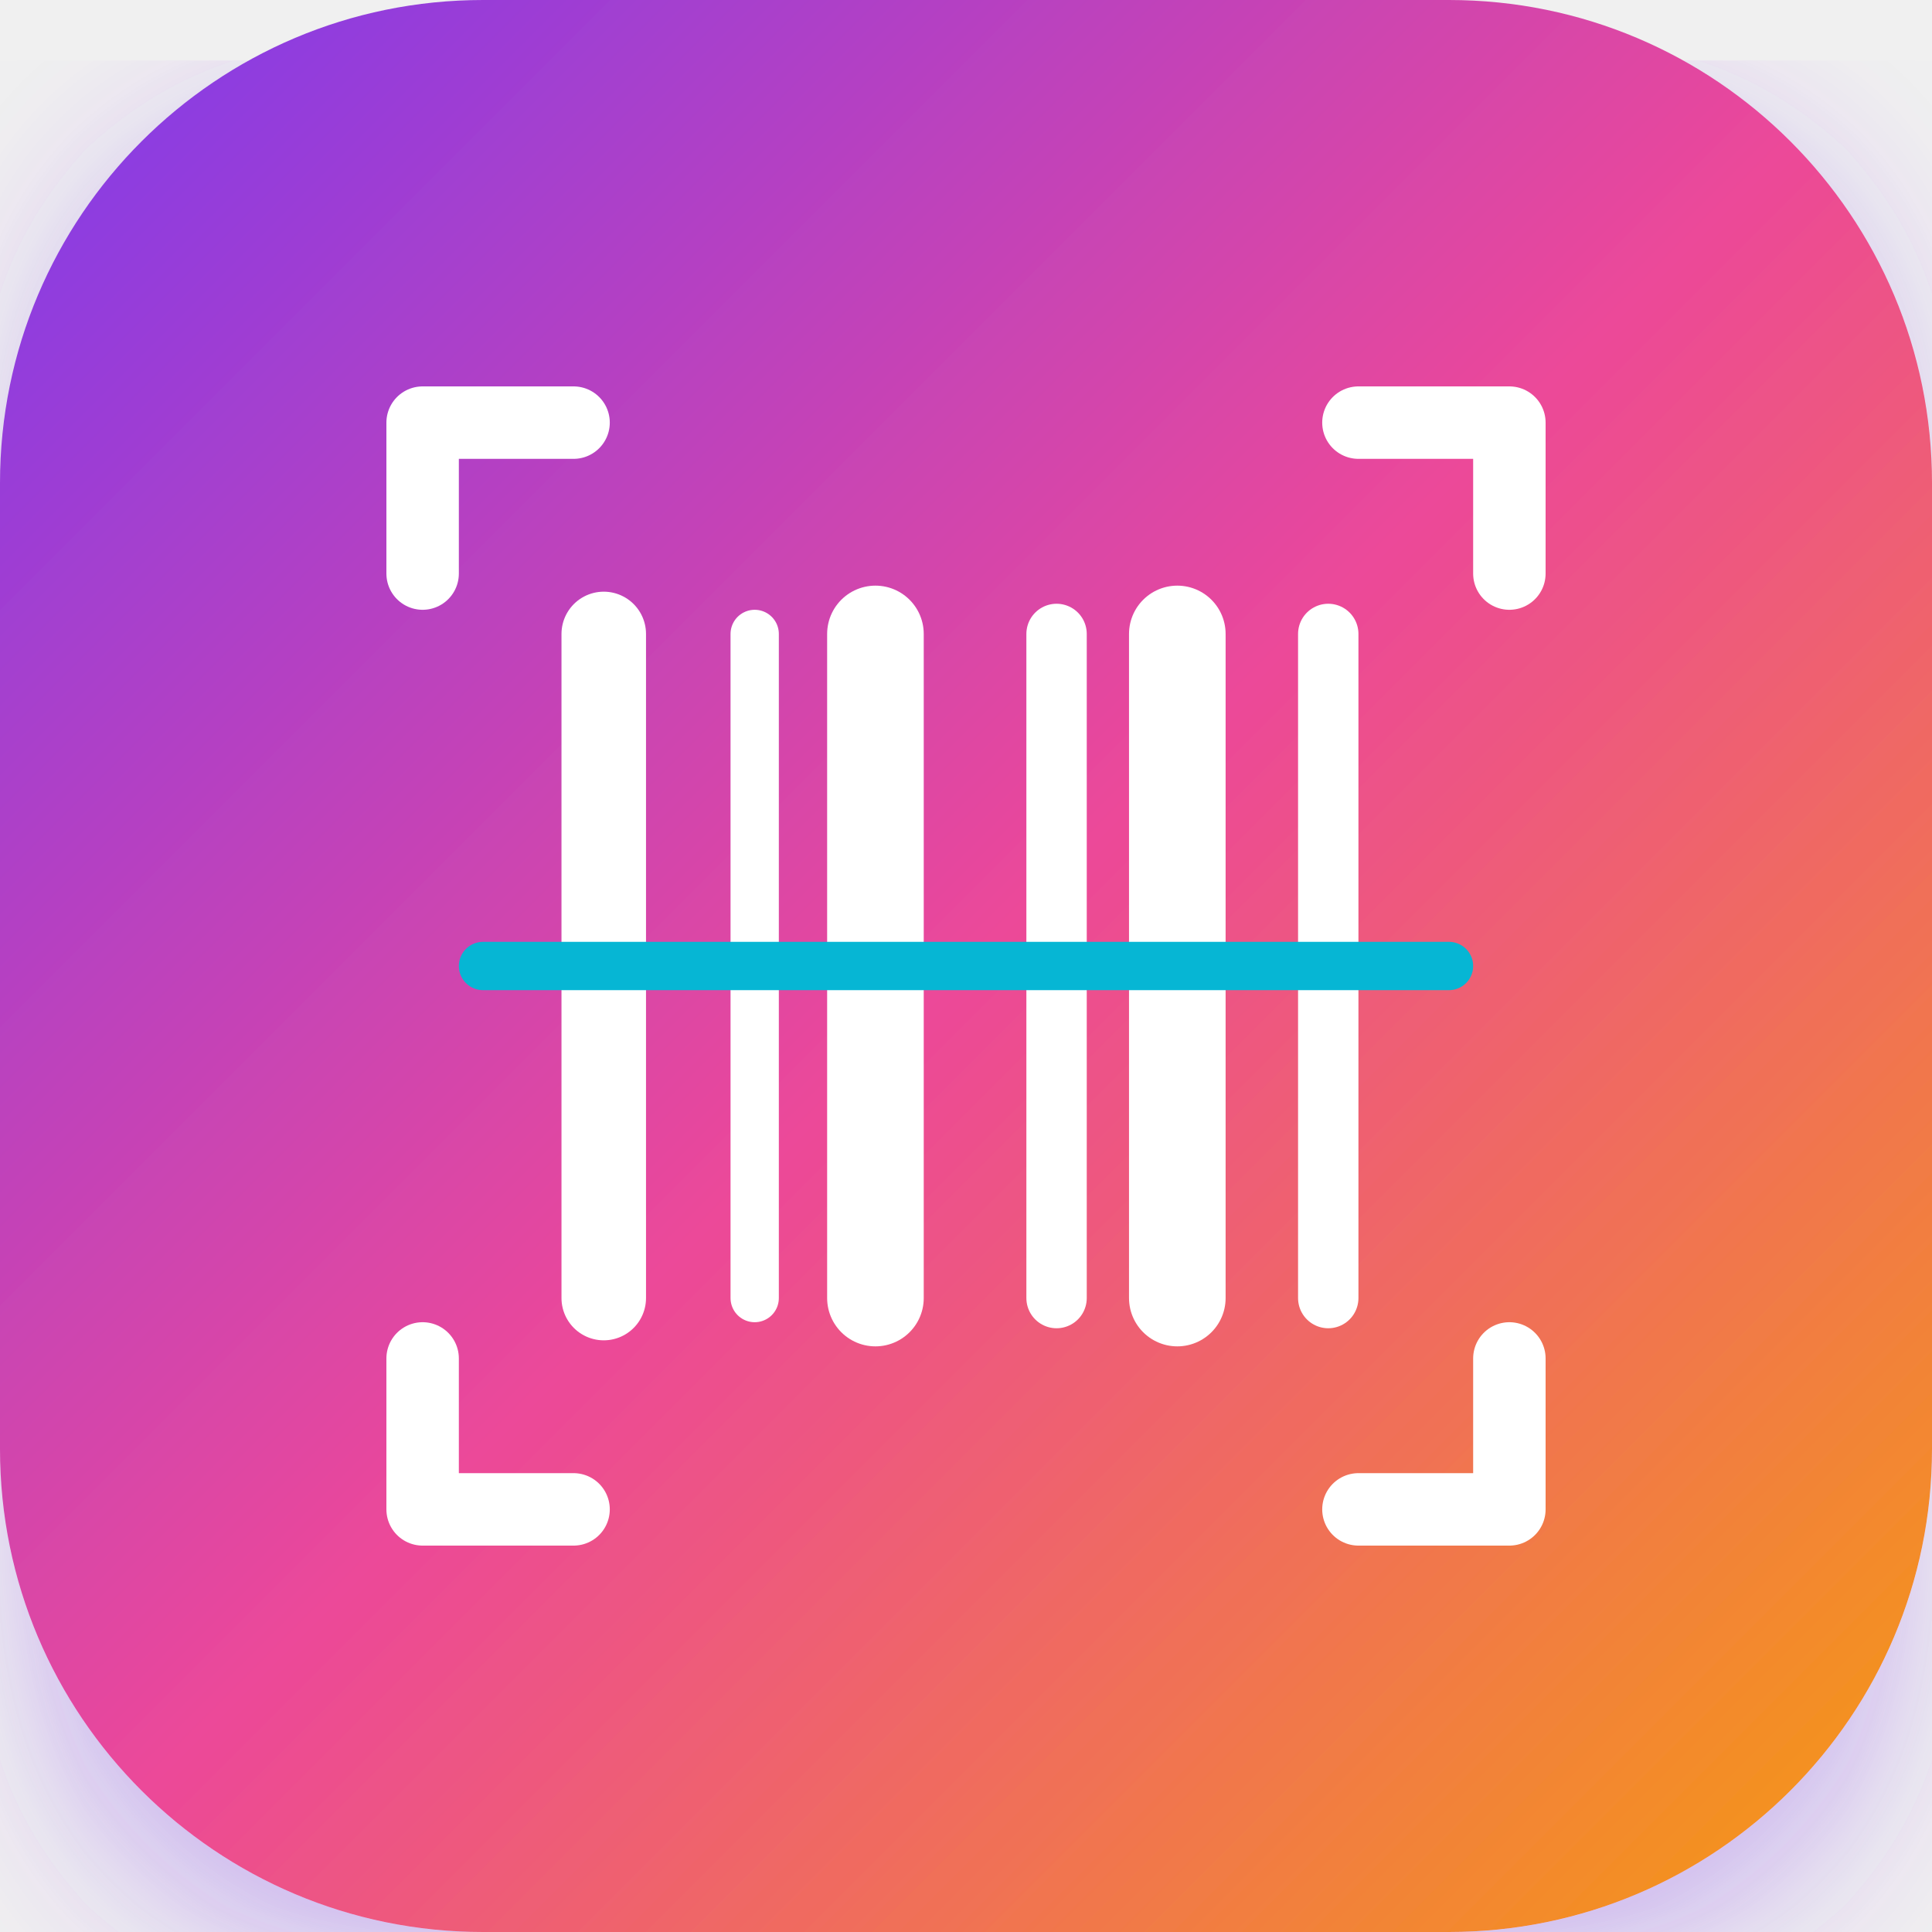
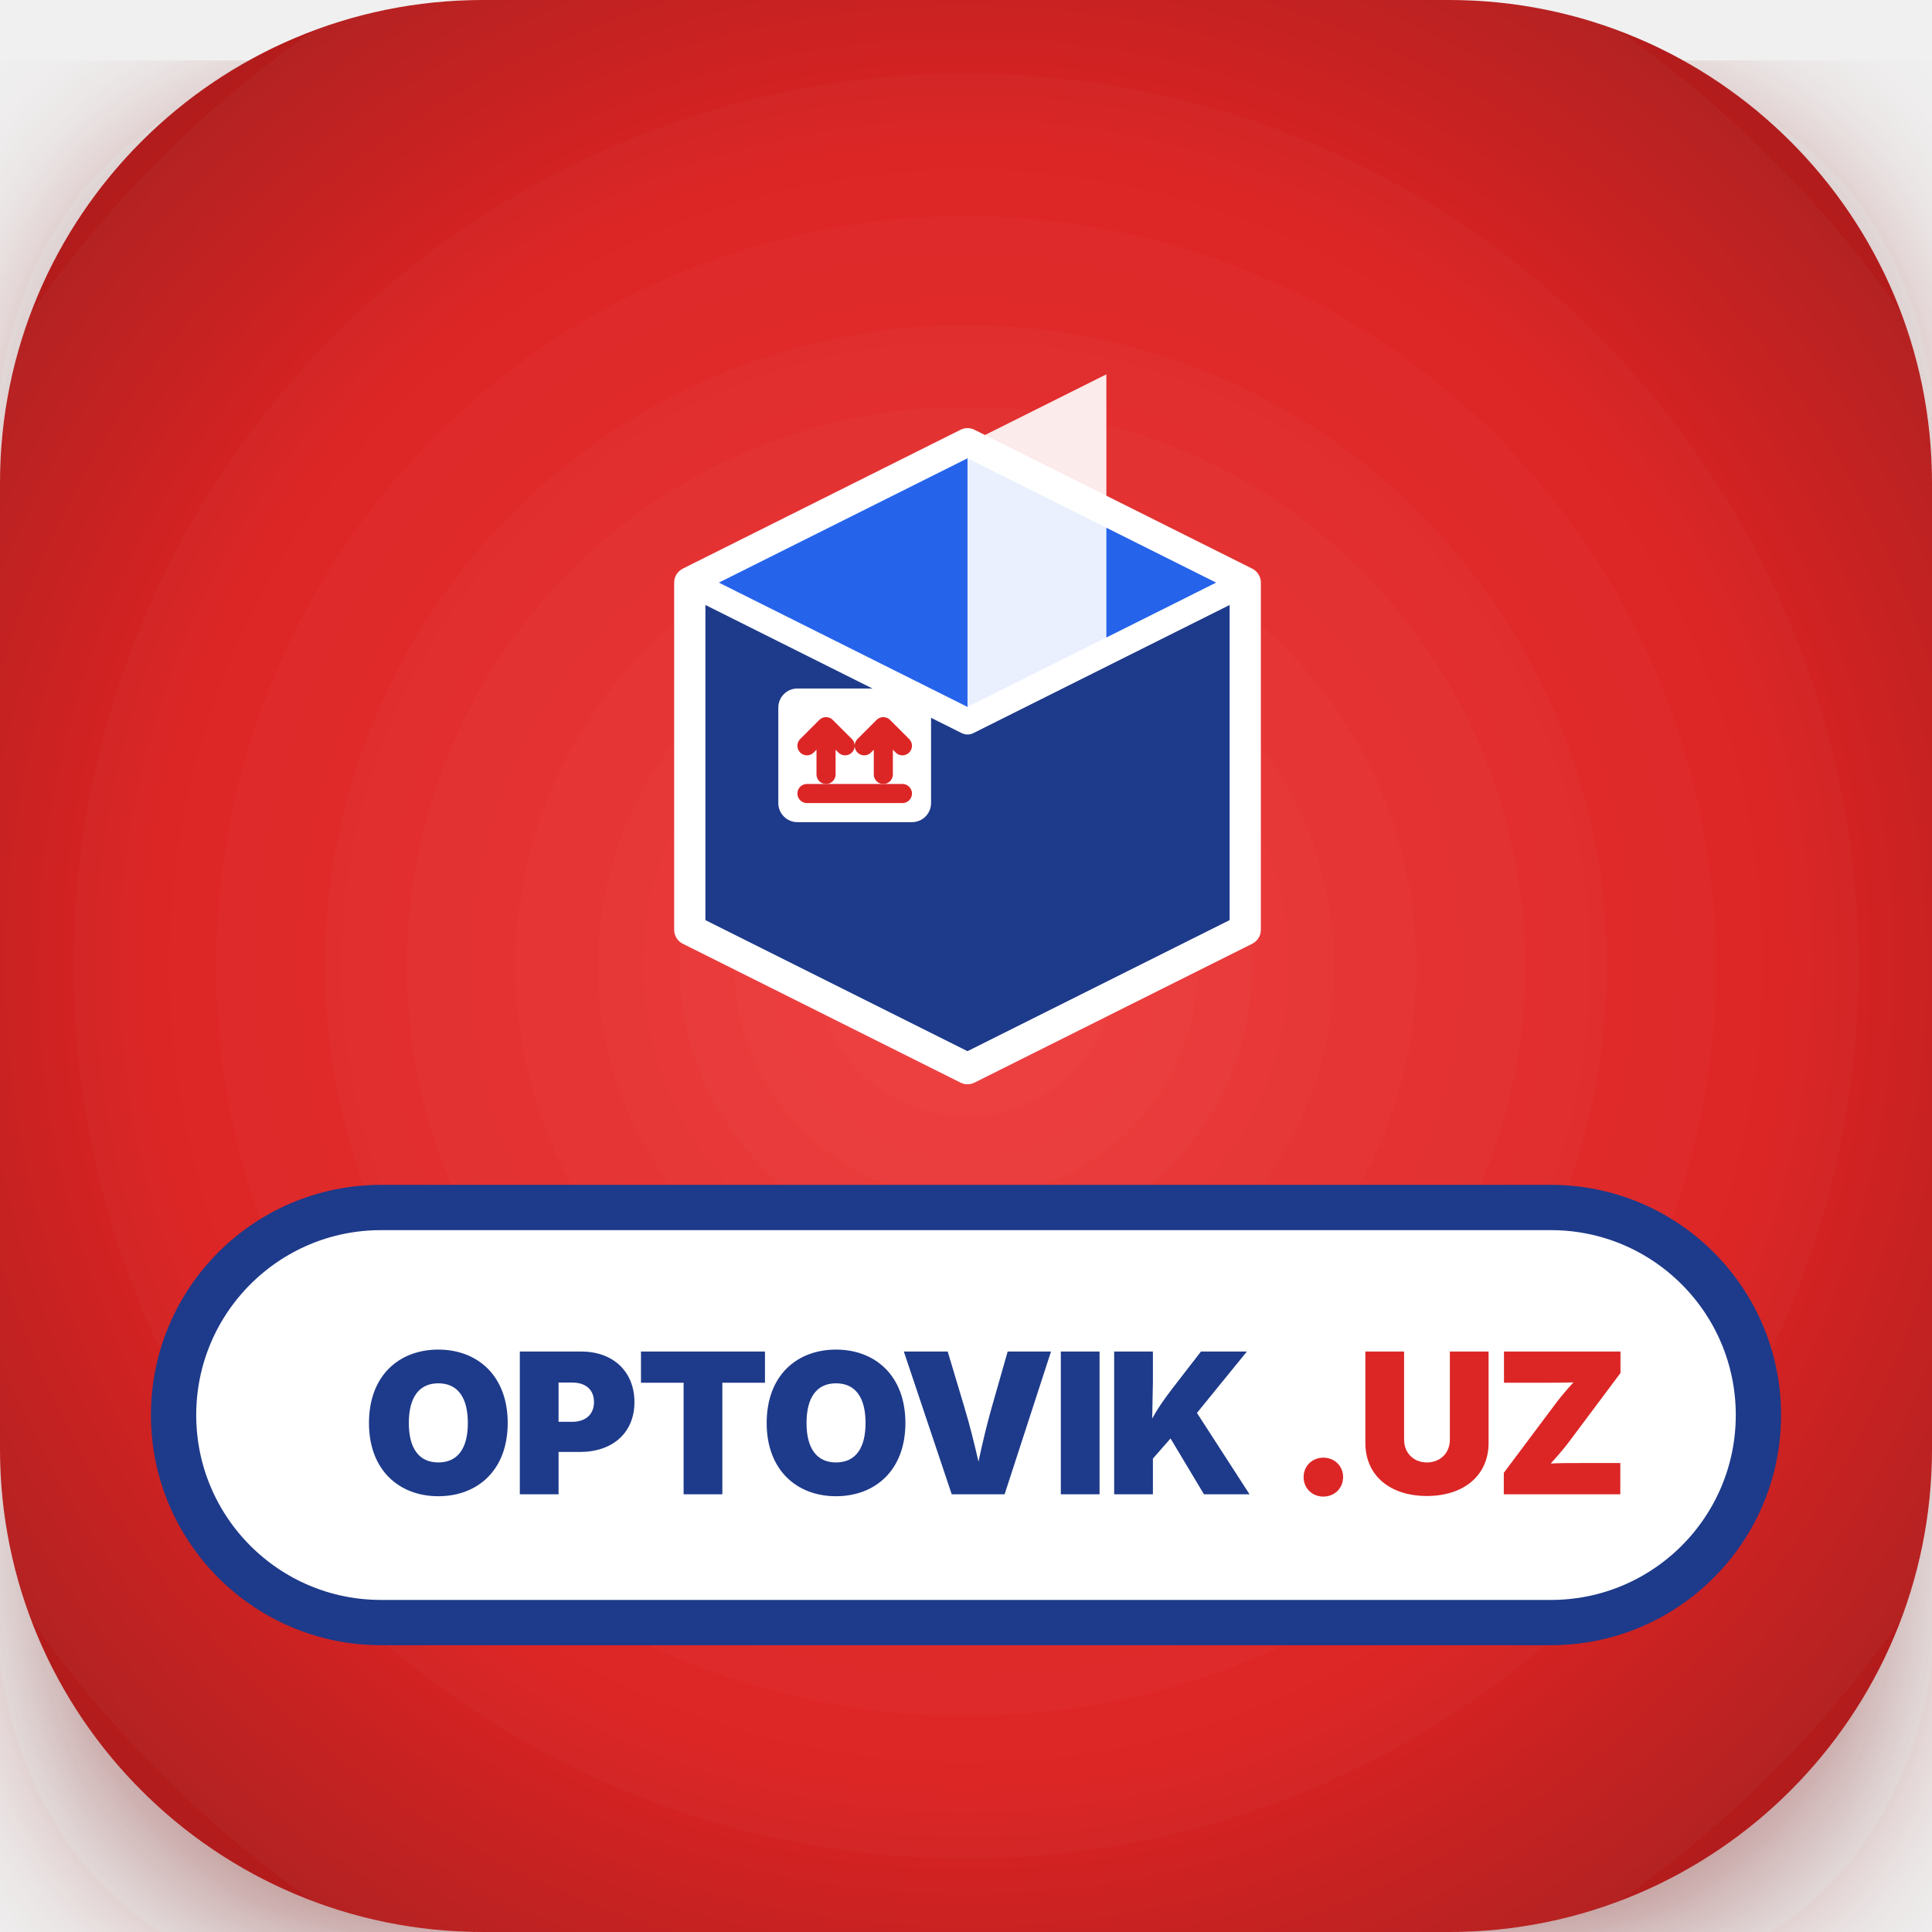
<svg xmlns="http://www.w3.org/2000/svg" width="512" height="512" viewBox="0 0 512 512">
  <defs>
-     <linearGradient id="grad" x1="0%" y1="0%" x2="100%" y2="100%">
-       <stop offset="0%" stop-color="#7C3AED" />
-       <stop offset="50%" stop-color="#EC4899" />
-       <stop offset="100%" stop-color="#F59E0B" />
-     </linearGradient>
+     <radialGradient id="redGlow" cx="50%" cy="50%" r="70%">
+       <stop offset="0%" stop-color="#EF4444" />
+       <stop offset="60%" stop-color="#DC2626" />
+       <stop offset="100%" stop-color="#991B1B" />
+     </radialGradient>
    <filter id="shadow" x="-10%" y="-10%" width="120%" height="120%">
-       <feDropShadow dx="0" dy="16" stdDeviation="24" flood-color="#7C3AED" flood-opacity="0.35" />
+       <feDropShadow dx="0" dy="16" stdDeviation="24" flood-color="#7F1D1D" flood-opacity="0.5" />
    </filter>
  </defs>
-   <rect width="512" height="512" rx="128" fill="url(#grad)" filter="url(#shadow)" />
-   <g transform="translate(96, 96) scale(1.6)" stroke="#FFFFFF" stroke-width="12" stroke-linecap="round" stroke-linejoin="round" fill="none">
-     <path d="M 10 35 L 10 10 L 35 10" />
-     <path d="M 165 10 L 190 10 L 190 35" />
-     <path d="M 10 165 L 10 190 L 35 190" />
-     <path d="M 165 190 L 190 190 L 190 165" />
-     <line x1="40" y1="45" x2="40" y2="155" stroke-width="14" />
-     <line x1="65" y1="45" x2="65" y2="155" stroke-width="8" />
-     <line x1="85" y1="45" x2="85" y2="155" stroke-width="16" />
-     <line x1="115" y1="45" x2="115" y2="155" stroke-width="10" />
-     <line x1="135" y1="45" x2="135" y2="155" stroke-width="16" />
-     <line x1="160" y1="45" x2="160" y2="155" stroke-width="10" />
-     <line x1="20" y1="100" x2="180" y2="100" stroke="#06B6D4" stroke-width="8" />
+   <rect width="512" height="512" rx="128" fill="url(#redGlow)" filter="url(#shadow)" />
+   <g transform="translate(146, 90) scale(4.6)">
+     <path d="M24 6L40 14V34L24 42L8 34V14L24 6Z" fill="#1E3A8A" stroke="#FFFFFF" stroke-width="1.8" stroke-linejoin="round" />
+     <path d="M24 6L40 14L24 22L8 14L24 6Z" fill="#2563EB" stroke="#FFFFFF" stroke-width="1.5" stroke-linejoin="round" />
+     <path d="M24 6L24 22L32 18L32 2L24 6Z" fill="#FFFFFF" opacity="0.9" />
+     <g transform="translate(12, 19) scale(0.55)">
+       <rect x="2" y="2" width="16" height="14" rx="2" fill="#FFFFFF" />
+       <path d="M7 11V6M7 6L5 8M7 6L9 8" stroke="#DC2626" stroke-width="2" stroke-linecap="round" stroke-linejoin="round" />
+       <path d="M13 11V6M13 6L11 8M13 6L15 8" stroke="#DC2626" stroke-width="2" stroke-linecap="round" stroke-linejoin="round" />
+       <line x1="5" y1="13" x2="15" y2="13" stroke="#DC2626" stroke-width="2" stroke-linecap="round" />
+     </g>
+   </g>
+   <g transform="translate(46, 320)">
+     <rect width="420" height="110" rx="55" fill="#FFFFFF" stroke="#1E3A8A" stroke-width="12" />
+     <text x="50" y="76" font-family="system-ui, -apple-system, sans-serif" font-size="52" font-weight="900" fill="#1E3A8A" letter-spacing="-1">OPTOVIK</text>
+     <text x="295" y="76" font-family="system-ui, -apple-system, sans-serif" font-size="52" font-weight="900" fill="#DC2626" letter-spacing="-1">.UZ</text>
  </g>
</svg>
